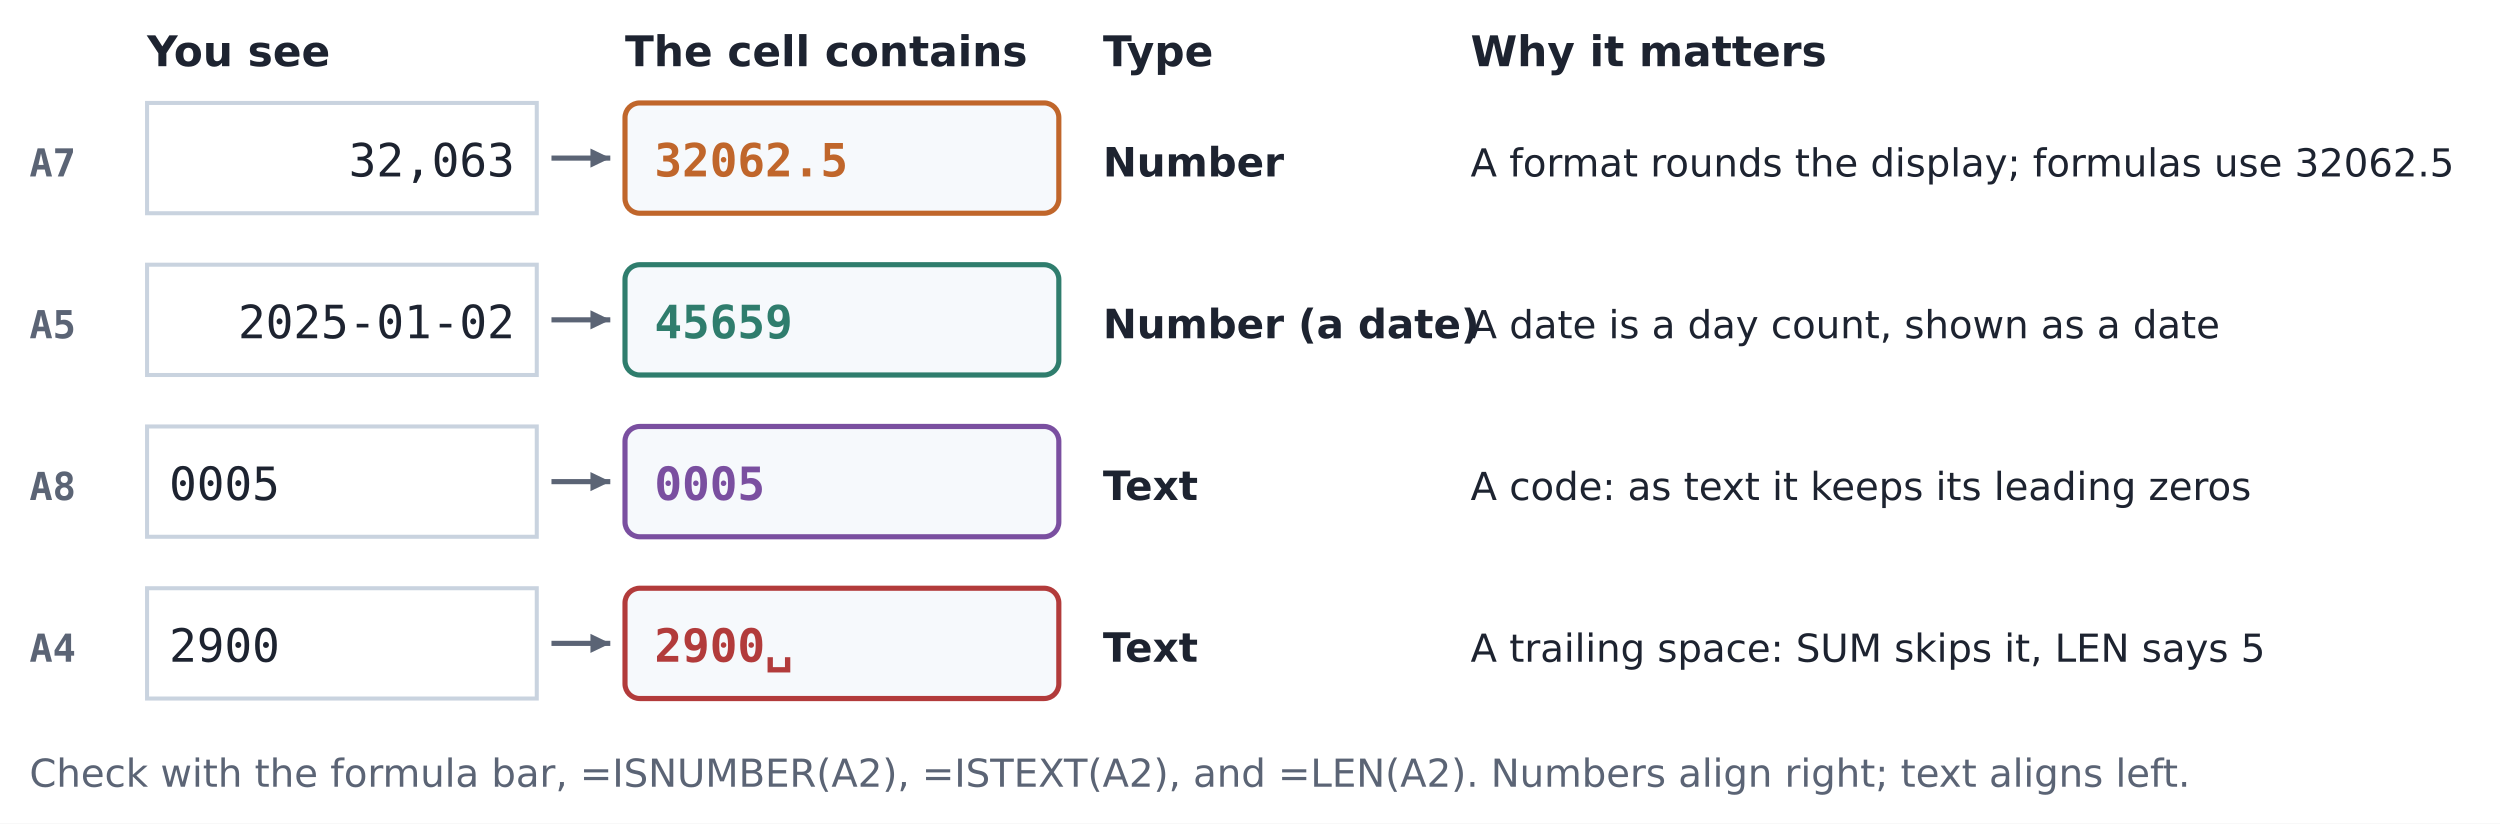
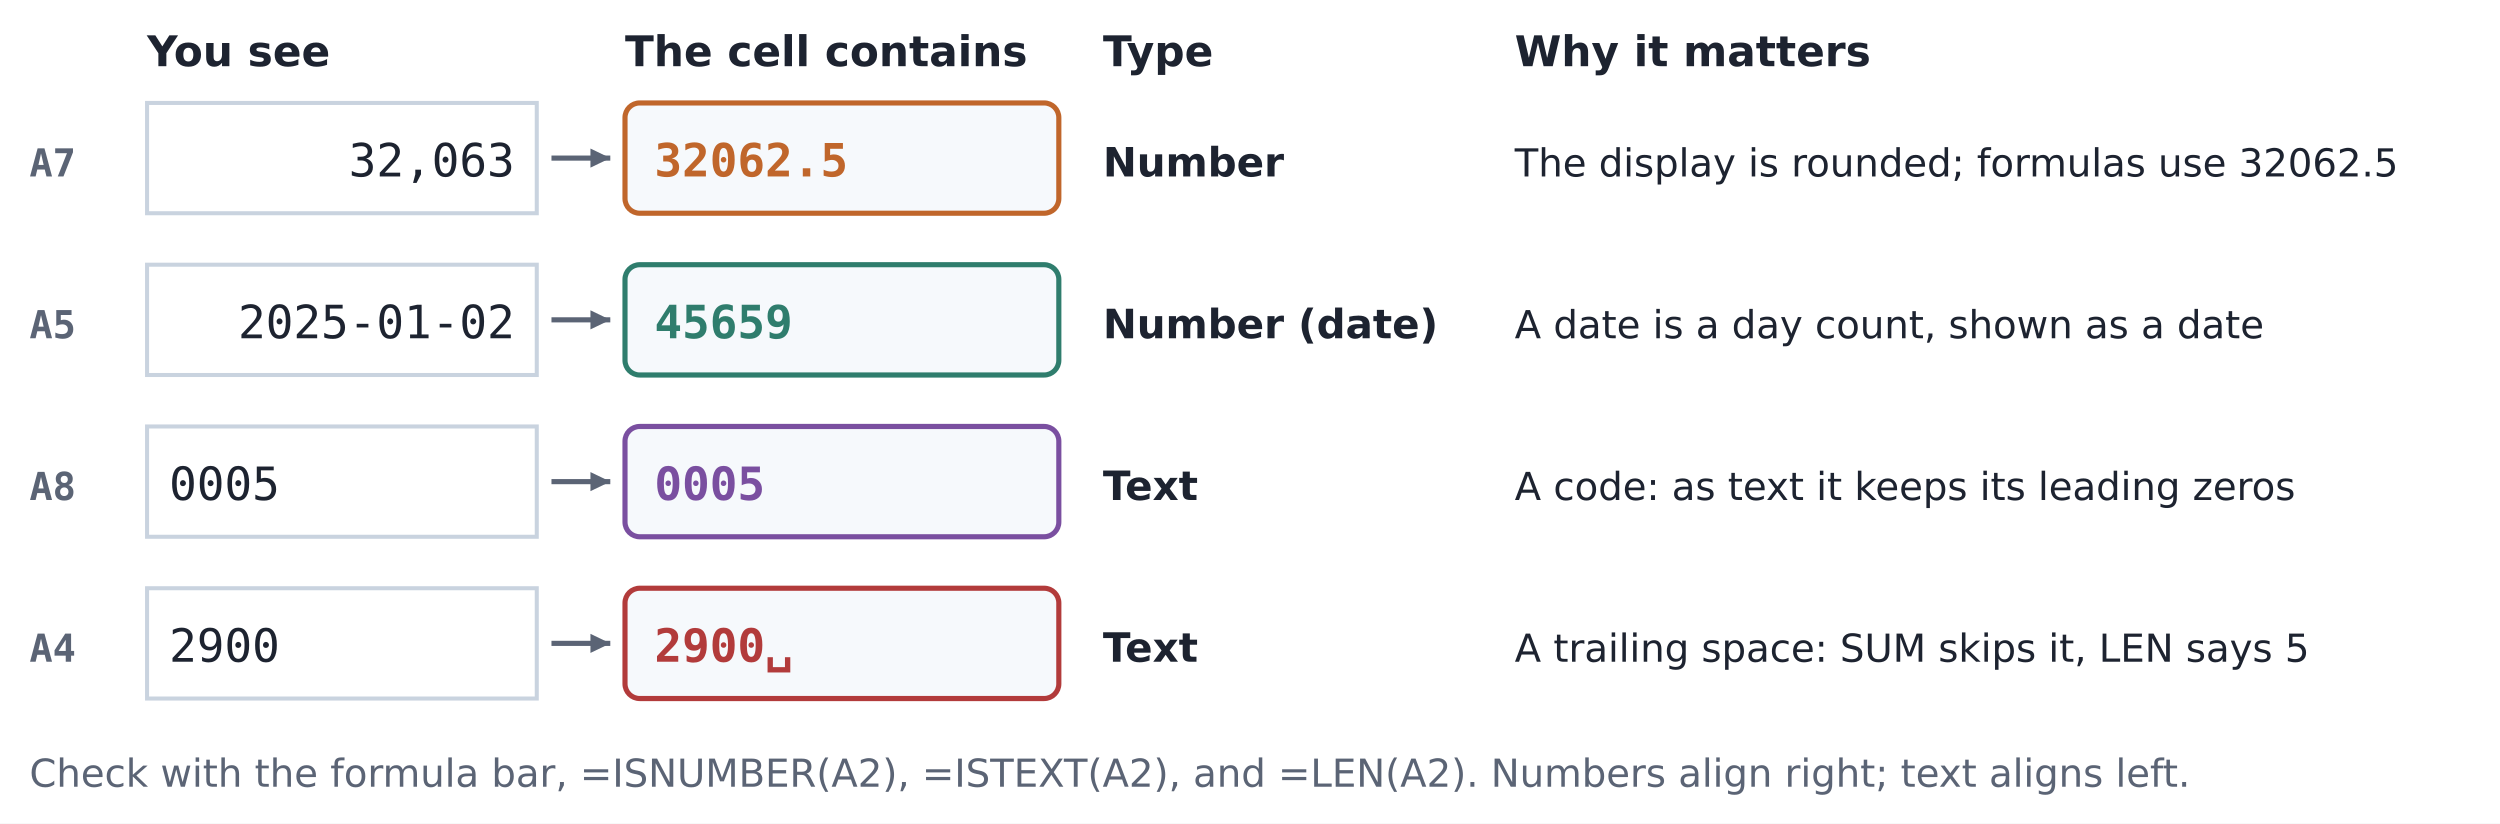
<svg xmlns="http://www.w3.org/2000/svg" width="680" height="224" viewBox="0 0 680 224" font-family="DejaVu Sans, Arial, sans-serif">
  <rect width="680" height="224" fill="#ffffff" />
  <text x="40" y="18" font-size="11.5" fill="#1d2330" font-weight="bold" text-anchor="start" font-family="Poppins, DejaVu Sans, sans-serif">You see</text>
  <text x="170" y="18" font-size="11.5" fill="#1d2330" font-weight="bold" text-anchor="start" font-family="Poppins, DejaVu Sans, sans-serif">The cell contains</text>
  <text x="300" y="18" font-size="11.5" fill="#1d2330" font-weight="bold" text-anchor="start" font-family="Poppins, DejaVu Sans, sans-serif">Type</text>
-   <text x="400" y="18" font-size="11.5" fill="#1d2330" font-weight="bold" text-anchor="start" font-family="Poppins, DejaVu Sans, sans-serif">Why it matters</text>
+   <text x="412" y="18" font-size="11.5" fill="#1d2330" font-weight="bold" text-anchor="start" font-family="Poppins, DejaVu Sans, sans-serif">Why it matters</text>
  <text x="8" y="48" font-size="10.5" fill="#5b6475" font-weight="bold" text-anchor="start" font-family="DejaVu Sans Mono, monospace">A7</text>
  <rect x="40" y="28" width="106" height="30" rx="0" fill="#fff" stroke="#c9d3df" stroke-width="1.1" />
  <text x="140" y="48" font-size="12.5" fill="#1d2330" font-weight="normal" text-anchor="end" font-family="DejaVu Sans Mono, monospace">32,063</text>
  <path d="M150,43 L166,43" fill="none" stroke="#5b6475" stroke-width="1.4" stroke-linejoin="round" />
  <path d="M166,43 L160.6,45.6 L160.6,40.4 Z" fill="#5b6475" />
  <rect x="170" y="28" width="118" height="30" rx="4" fill="#f6f9fc" stroke="#c0662b" stroke-width="1.4" />
  <text x="178" y="48" font-size="12.5" fill="#c0662b" font-weight="bold" text-anchor="start" font-family="DejaVu Sans Mono, monospace">32062.5</text>
  <text x="300" y="48" font-size="11" fill="#1d2330" font-weight="bold" text-anchor="start">Number</text>
-   <text x="400" y="48" font-size="10.5" fill="#1d2330" font-weight="normal" text-anchor="start">A format rounds the display; formulas use 32062.5</text>
+   <text x="412" y="48" font-size="10.5" fill="#1d2330" font-weight="normal" text-anchor="start">The display is rounded; formulas use 32062.5</text>
  <text x="8" y="92" font-size="10.5" fill="#5b6475" font-weight="bold" text-anchor="start" font-family="DejaVu Sans Mono, monospace">A5</text>
  <rect x="40" y="72" width="106" height="30" rx="0" fill="#fff" stroke="#c9d3df" stroke-width="1.1" />
  <text x="140" y="92" font-size="12.5" fill="#1d2330" font-weight="normal" text-anchor="end" font-family="DejaVu Sans Mono, monospace">2025-01-02</text>
  <path d="M150,87 L166,87" fill="none" stroke="#5b6475" stroke-width="1.4" stroke-linejoin="round" />
  <path d="M166,87 L160.6,89.6 L160.6,84.4 Z" fill="#5b6475" />
  <rect x="170" y="72" width="118" height="30" rx="4" fill="#f6f9fc" stroke="#2f7d6d" stroke-width="1.4" />
  <text x="178" y="92" font-size="12.5" fill="#2f7d6d" font-weight="bold" text-anchor="start" font-family="DejaVu Sans Mono, monospace">45659</text>
-   <text x="300" y="92" font-size="11" fill="#1d2330" font-weight="bold" text-anchor="start">Number (a date)</text>
-   <text x="400" y="92" font-size="10.5" fill="#1d2330" font-weight="normal" text-anchor="start">A date is a day count, shown as a date</text>
+   <text x="300" y="92" font-size="11" fill="#1d2330" font-weight="bold" text-anchor="start">Number (date)</text>
+   <text x="412" y="92" font-size="10.5" fill="#1d2330" font-weight="normal" text-anchor="start">A date is a day count, shown as a date</text>
  <text x="8" y="136" font-size="10.5" fill="#5b6475" font-weight="bold" text-anchor="start" font-family="DejaVu Sans Mono, monospace">A8</text>
  <rect x="40" y="116" width="106" height="30" rx="0" fill="#fff" stroke="#c9d3df" stroke-width="1.1" />
  <text x="46" y="136" font-size="12.5" fill="#1d2330" font-weight="normal" text-anchor="start" font-family="DejaVu Sans Mono, monospace">0005</text>
  <path d="M150,131 L166,131" fill="none" stroke="#5b6475" stroke-width="1.4" stroke-linejoin="round" />
  <path d="M166,131 L160.6,133.6 L160.6,128.4 Z" fill="#5b6475" />
  <rect x="170" y="116" width="118" height="30" rx="4" fill="#f6f9fc" stroke="#7a4fa0" stroke-width="1.4" />
  <text x="178" y="136" font-size="12.5" fill="#7a4fa0" font-weight="bold" text-anchor="start" font-family="DejaVu Sans Mono, monospace">0005</text>
  <text x="300" y="136" font-size="11" fill="#1d2330" font-weight="bold" text-anchor="start">Text</text>
-   <text x="400" y="136" font-size="10.5" fill="#1d2330" font-weight="normal" text-anchor="start">A code: as text it keeps its leading zeros</text>
+   <text x="412" y="136" font-size="10.5" fill="#1d2330" font-weight="normal" text-anchor="start">A code: as text it keeps its leading zeros</text>
  <text x="8" y="180" font-size="10.5" fill="#5b6475" font-weight="bold" text-anchor="start" font-family="DejaVu Sans Mono, monospace">A4</text>
  <rect x="40" y="160" width="106" height="30" rx="0" fill="#fff" stroke="#c9d3df" stroke-width="1.1" />
  <text x="46" y="180" font-size="12.5" fill="#1d2330" font-weight="normal" text-anchor="start" font-family="DejaVu Sans Mono, monospace">2900</text>
  <path d="M150,175 L166,175" fill="none" stroke="#5b6475" stroke-width="1.4" stroke-linejoin="round" />
  <path d="M166,175 L160.6,177.6 L160.6,172.4 Z" fill="#5b6475" />
  <rect x="170" y="160" width="118" height="30" rx="4" fill="#f6f9fc" stroke="#b23b3b" stroke-width="1.4" />
  <text x="178" y="180" font-size="12.5" fill="#b23b3b" font-weight="bold" text-anchor="start" font-family="DejaVu Sans Mono, monospace">2900␣</text>
  <text x="300" y="180" font-size="11" fill="#1d2330" font-weight="bold" text-anchor="start">Text</text>
-   <text x="400" y="180" font-size="10.5" fill="#1d2330" font-weight="normal" text-anchor="start">A trailing space: SUM skips it, LEN says 5</text>
+   <text x="412" y="180" font-size="10.5" fill="#1d2330" font-weight="normal" text-anchor="start">A trailing space: SUM skips it, LEN says 5</text>
  <text x="8" y="214" font-size="10.5" fill="#5b6475" font-weight="normal" text-anchor="start">Check with the formula bar, =ISNUMBER(A2), =ISTEXT(A2), and =LEN(A2). Numbers align right; text aligns left.</text>
</svg>
